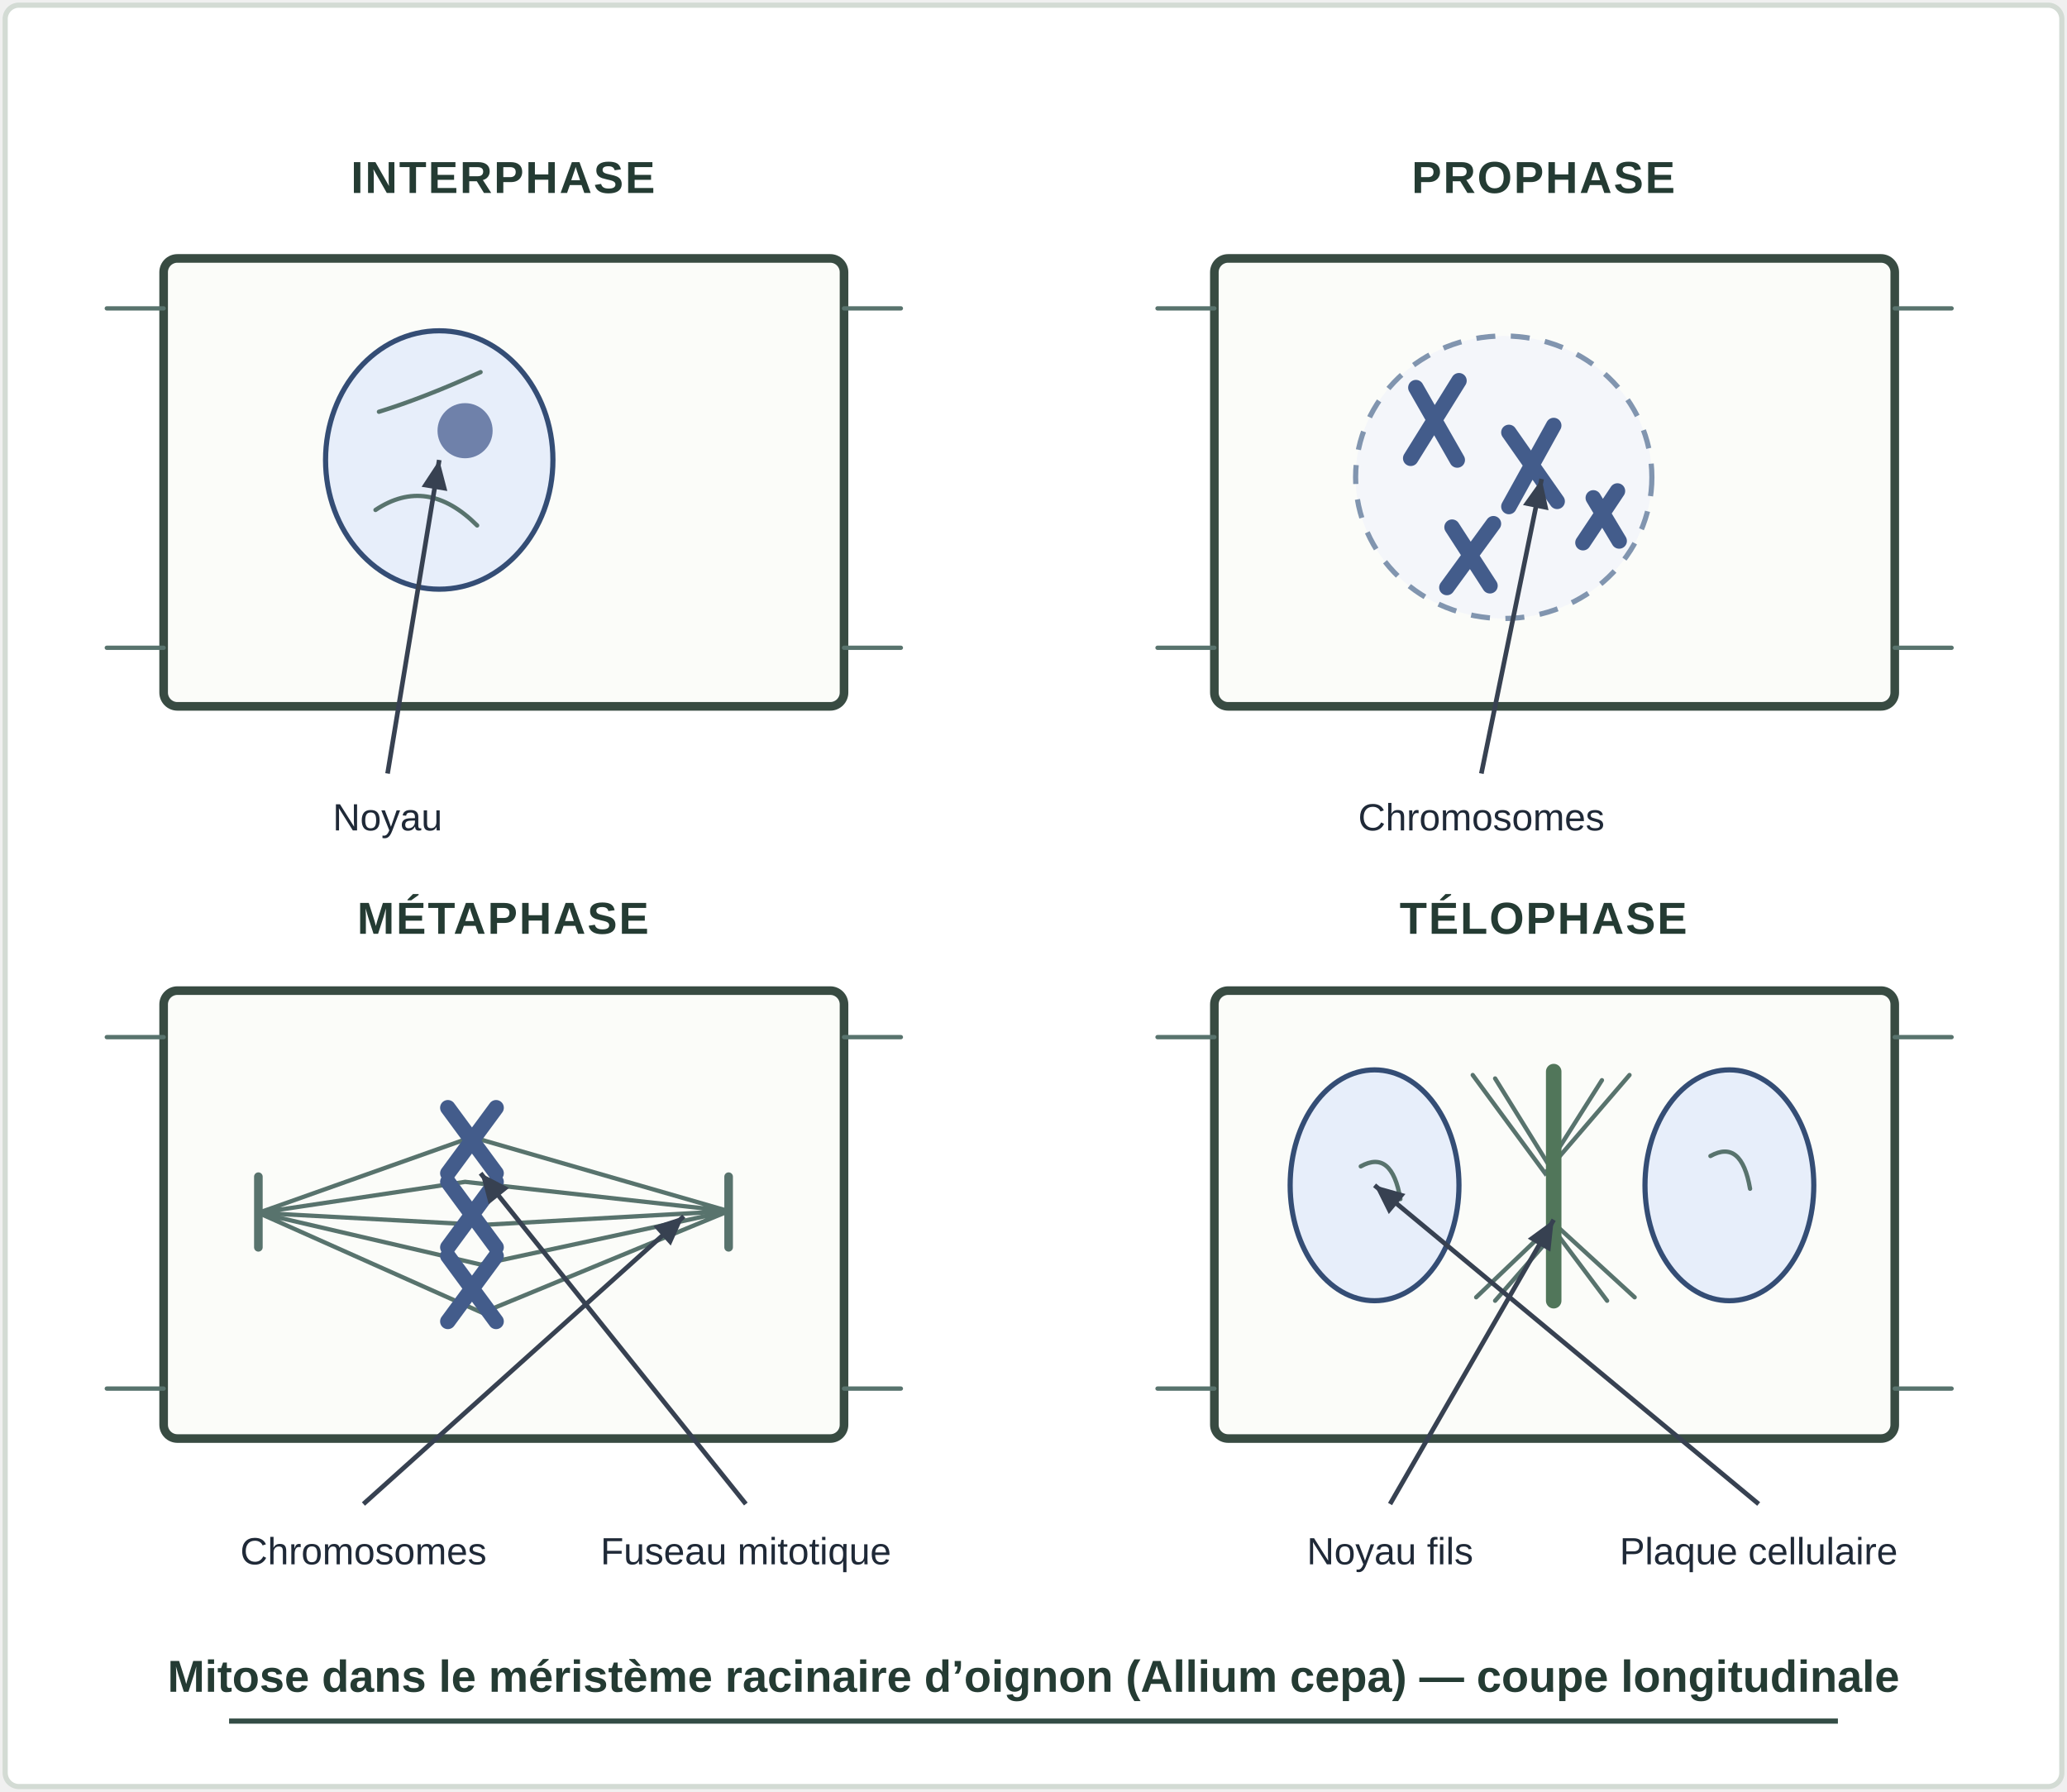
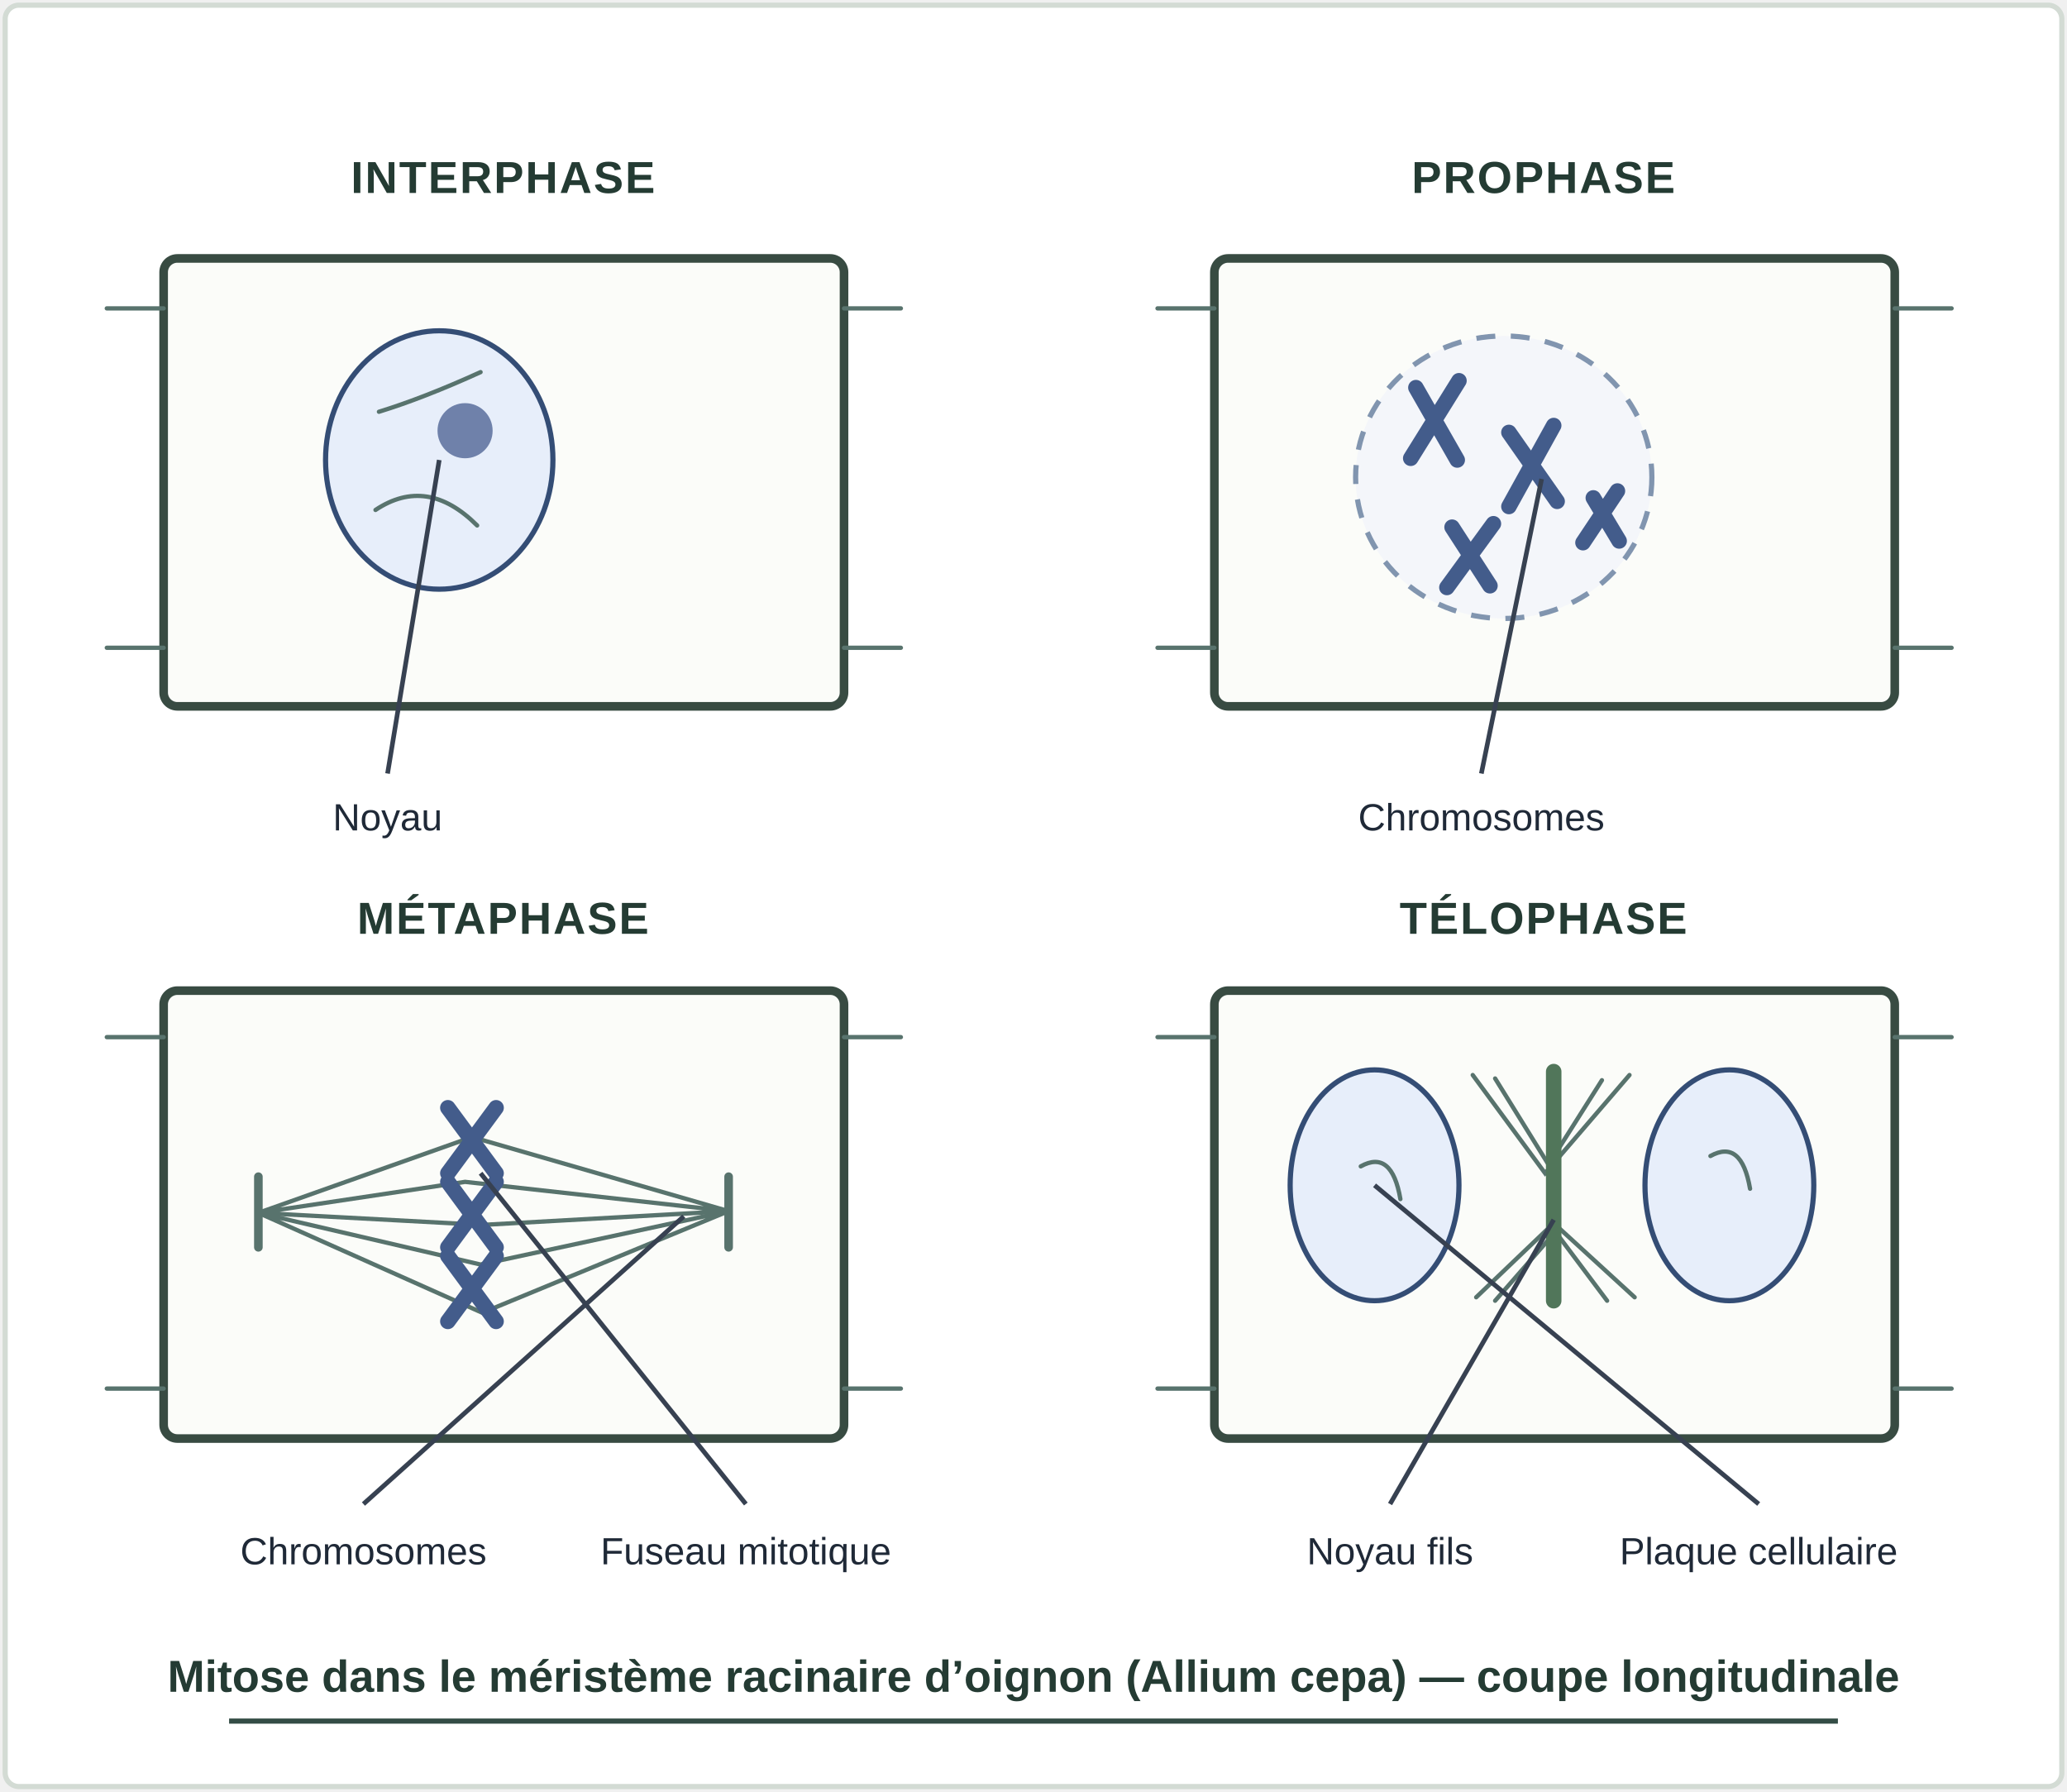
<svg xmlns="http://www.w3.org/2000/svg" width="1200" height="1040" viewBox="0 0 1200 1040" role="img" aria-label="Dessin scientifique de mitose végétale, quatre phases et légendes à traits de rappel">
  <defs>
-     <marker id="arrow" viewBox="0 0 10 10" refX="9" refY="5" markerWidth="7" markerHeight="7" orient="auto-start-reverse">
-       <path d="M 0 1 L 9 5 L 0 9 Z" fill="#374151" />
-     </marker>
    <style>
 .wall{fill:#fbfcf9;stroke:#384b42;stroke-width:5;stroke-linejoin:round}
 .interior{fill:none;stroke:#58736d;stroke-width:2.5;stroke-linecap:round}
 .nucleus{fill:#e7eefa;stroke:#344d75;stroke-width:3}
 .chrom{fill:none;stroke:#435c8b;stroke-width:9;stroke-linecap:round}
 .plate{stroke:#51765a;stroke-width:9;stroke-linecap:round}
 .phase{font:600 26px "Arial",sans-serif;fill:#243b33;letter-spacing:1px}
 .legend{font:22px "Arial",sans-serif;fill:#1f2937}
-  .pointer{fill:none;stroke:#374151;stroke-width:2.7;marker-end:url(#arrow)}
+  .pointer{fill:none;stroke:#374151;stroke-width:2.7}
 </style>
  </defs>
  <rect x="3" y="3" width="1194" height="1034" rx="8" fill="white" stroke="#d3dbd4" stroke-width="3" />
  <text x="292" y="112" text-anchor="middle" class="phase">INTERPHASE</text>
  <text x="896" y="112" text-anchor="middle" class="phase">PROPHASE</text>
  <text x="292" y="542" text-anchor="middle" class="phase">MÉTAPHASE</text>
  <text x="896" y="542" text-anchor="middle" class="phase">TÉLOPHASE</text>
  <g class="wall">
    <rect x="95" y="150" width="395" height="260" rx="8" />
    <rect x="705" y="150" width="395" height="260" rx="8" />
    <rect x="95" y="575" width="395" height="260" rx="8" />
    <rect x="705" y="575" width="395" height="260" rx="8" />
  </g>
  <g class="interior">
    <path d="M95 179 H62 M95 376 H62 M490 179 H523 M490 376 H523 M705 179 H672 M705 376 H672 M1100 179 H1133 M1100 376 H1133" />
    <path d="M95 602 H62 M95 806 H62 M490 602 H523 M490 806 H523 M705 602 H672 M705 806 H672 M1100 602 H1133 M1100 806 H1133" />
  </g>
  <ellipse cx="255" cy="267" rx="66" ry="75" class="nucleus" />
  <circle cx="270" cy="250" r="16" fill="#6f81aa" />
  <path d="M218 296 Q248 276 277 305 M220 239 Q246 231 279 216" class="interior" />
  <ellipse cx="873" cy="277" rx="86" ry="82" fill="#f4f6fa" stroke="#8195af" stroke-width="3" stroke-dasharray="11 9" />
  <g class="chrom">
    <path d="M822 225 l24 42 m1 -46 l-28 45" />
    <path d="M876 251 l28 40 m-2 -44 l-26 47" />
    <path d="M843 306 l22 34 m2 -36 l-27 37" />
    <path d="M925 289 l15 25 m-1 -29 l-20 30" />
  </g>
  <g class="interior">
    <path d="M150 704 L274 660 L423 703 M150 704 L270 686 L423 703 M150 704 L280 711 L423 703" />
    <path d="M150 704 L279 734 L423 703 M150 704 L280 762 L423 703" />
    <path d="M150 683 V724 M423 683 V724" stroke-width="5" />
  </g>
  <g class="chrom">
    <path d="M260 643 l28 38 m0 -38 l-28 38" />
    <path d="M260 686 l28 38 m0 -38 l-28 38" />
    <path d="M260 729 l28 38 m0 -38 l-28 38" />
  </g>
  <ellipse cx="798" cy="688" rx="49" ry="67" class="nucleus" />
  <ellipse cx="1004" cy="688" rx="49" ry="67" class="nucleus" />
  <path d="M790 677 q18 -10 23 19 M993 671 q18 -10 23 19" class="interior" />
  <g class="interior">
    <path d="M855 624 L897 681 L946 624 M857 753 L902 710 L949 753" />
    <path d="M868 626 L899 676 L930 627 M868 755 L903 715 L933 755" />
  </g>
  <path class="plate" d="M902 622 V755" />
  <text class="legend" x="225" y="482" text-anchor="middle">Noyau</text>
  <text class="legend" x="860" y="482" text-anchor="middle">Chromosomes</text>
  <text class="legend" x="211" y="908" text-anchor="middle">Chromosomes</text>
  <text class="legend" x="433" y="908" text-anchor="middle">Fuseau mitotique</text>
  <text class="legend" x="807" y="908" text-anchor="middle">Noyau fils</text>
  <text class="legend" x="1021" y="908" text-anchor="middle">Plaque cellulaire</text>
  <line id="pointer-interphase-noyau" class="pointer" x1="225" y1="449" x2="255" y2="267" />
  <line id="pointer-prophase-chromosomes" class="pointer" x1="860" y1="449" x2="895" y2="278" />
  <line id="pointer-metaphase-chromosomes" class="pointer" x1="211" y1="873" x2="397" y2="706" />
  <line id="pointer-metaphase-fuseau" class="pointer" x1="433" y1="873" x2="279" y2="681" />
  <line id="pointer-telophase-noyau" class="pointer" x1="807" y1="873" x2="902" y2="708" />
  <line id="pointer-telophase-plaque" class="pointer" x1="1021" y1="873" x2="798" y2="688" />
  <text x="600" y="982" text-anchor="middle" font-family="Arial,sans-serif" font-size="26" font-weight="600" fill="#243b33">Mitose dans le méristème racinaire d’oignon (Allium cepa) — coupe longitudinale</text>
  <path d="M133 999 H1067" stroke="#344d46" stroke-width="3" />
</svg>
